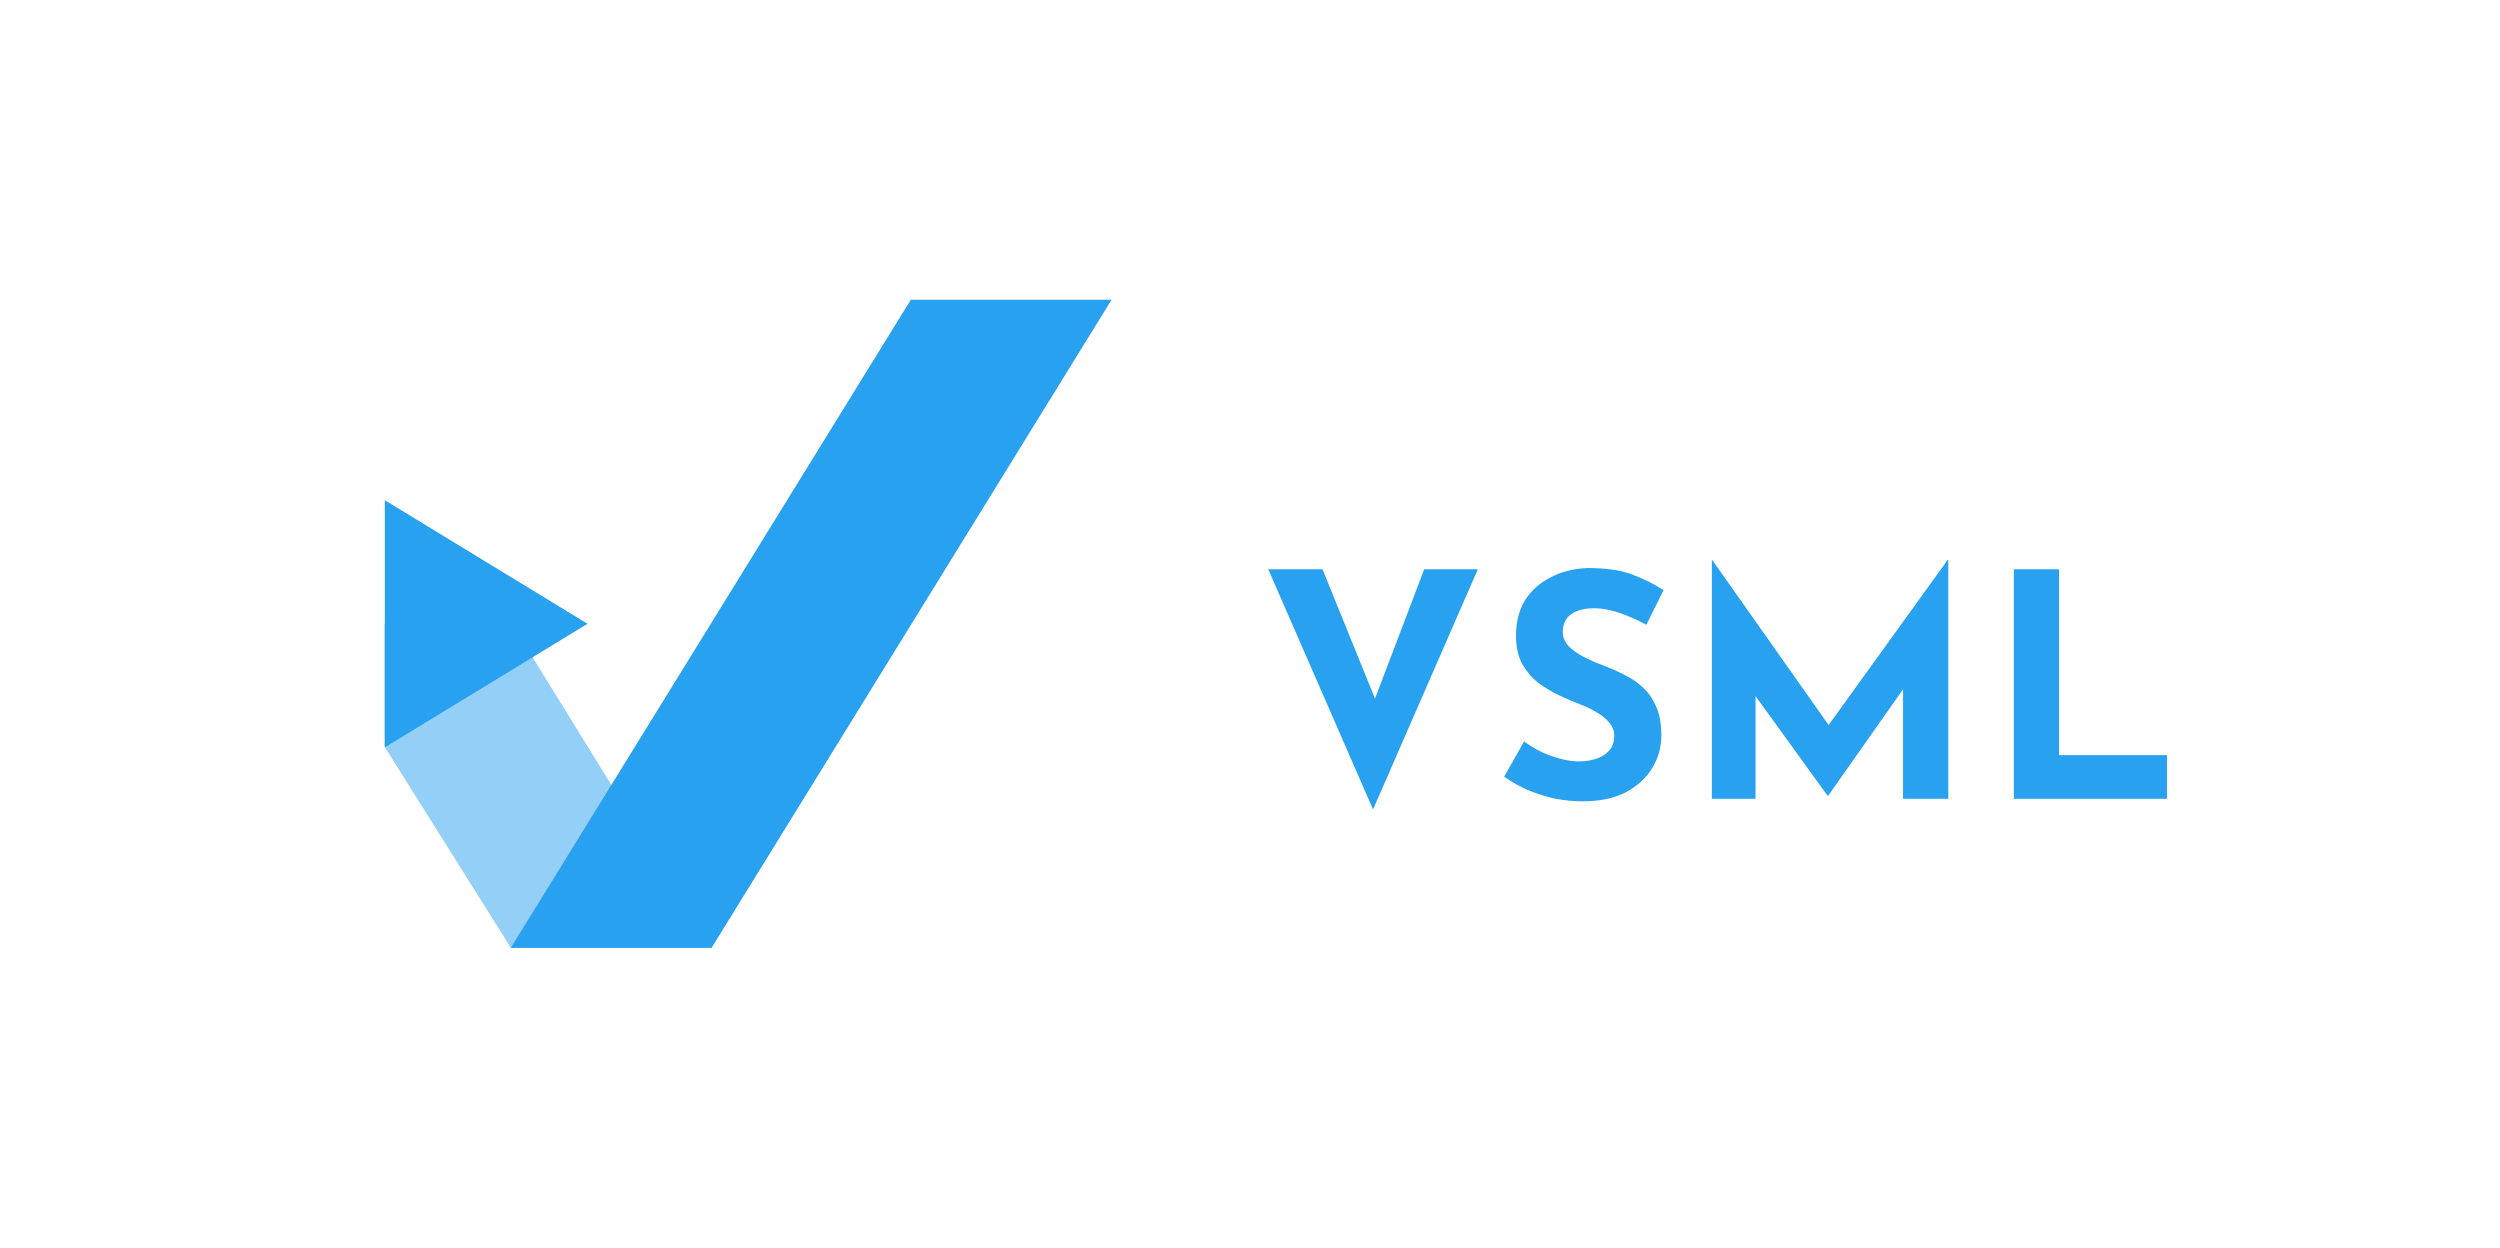
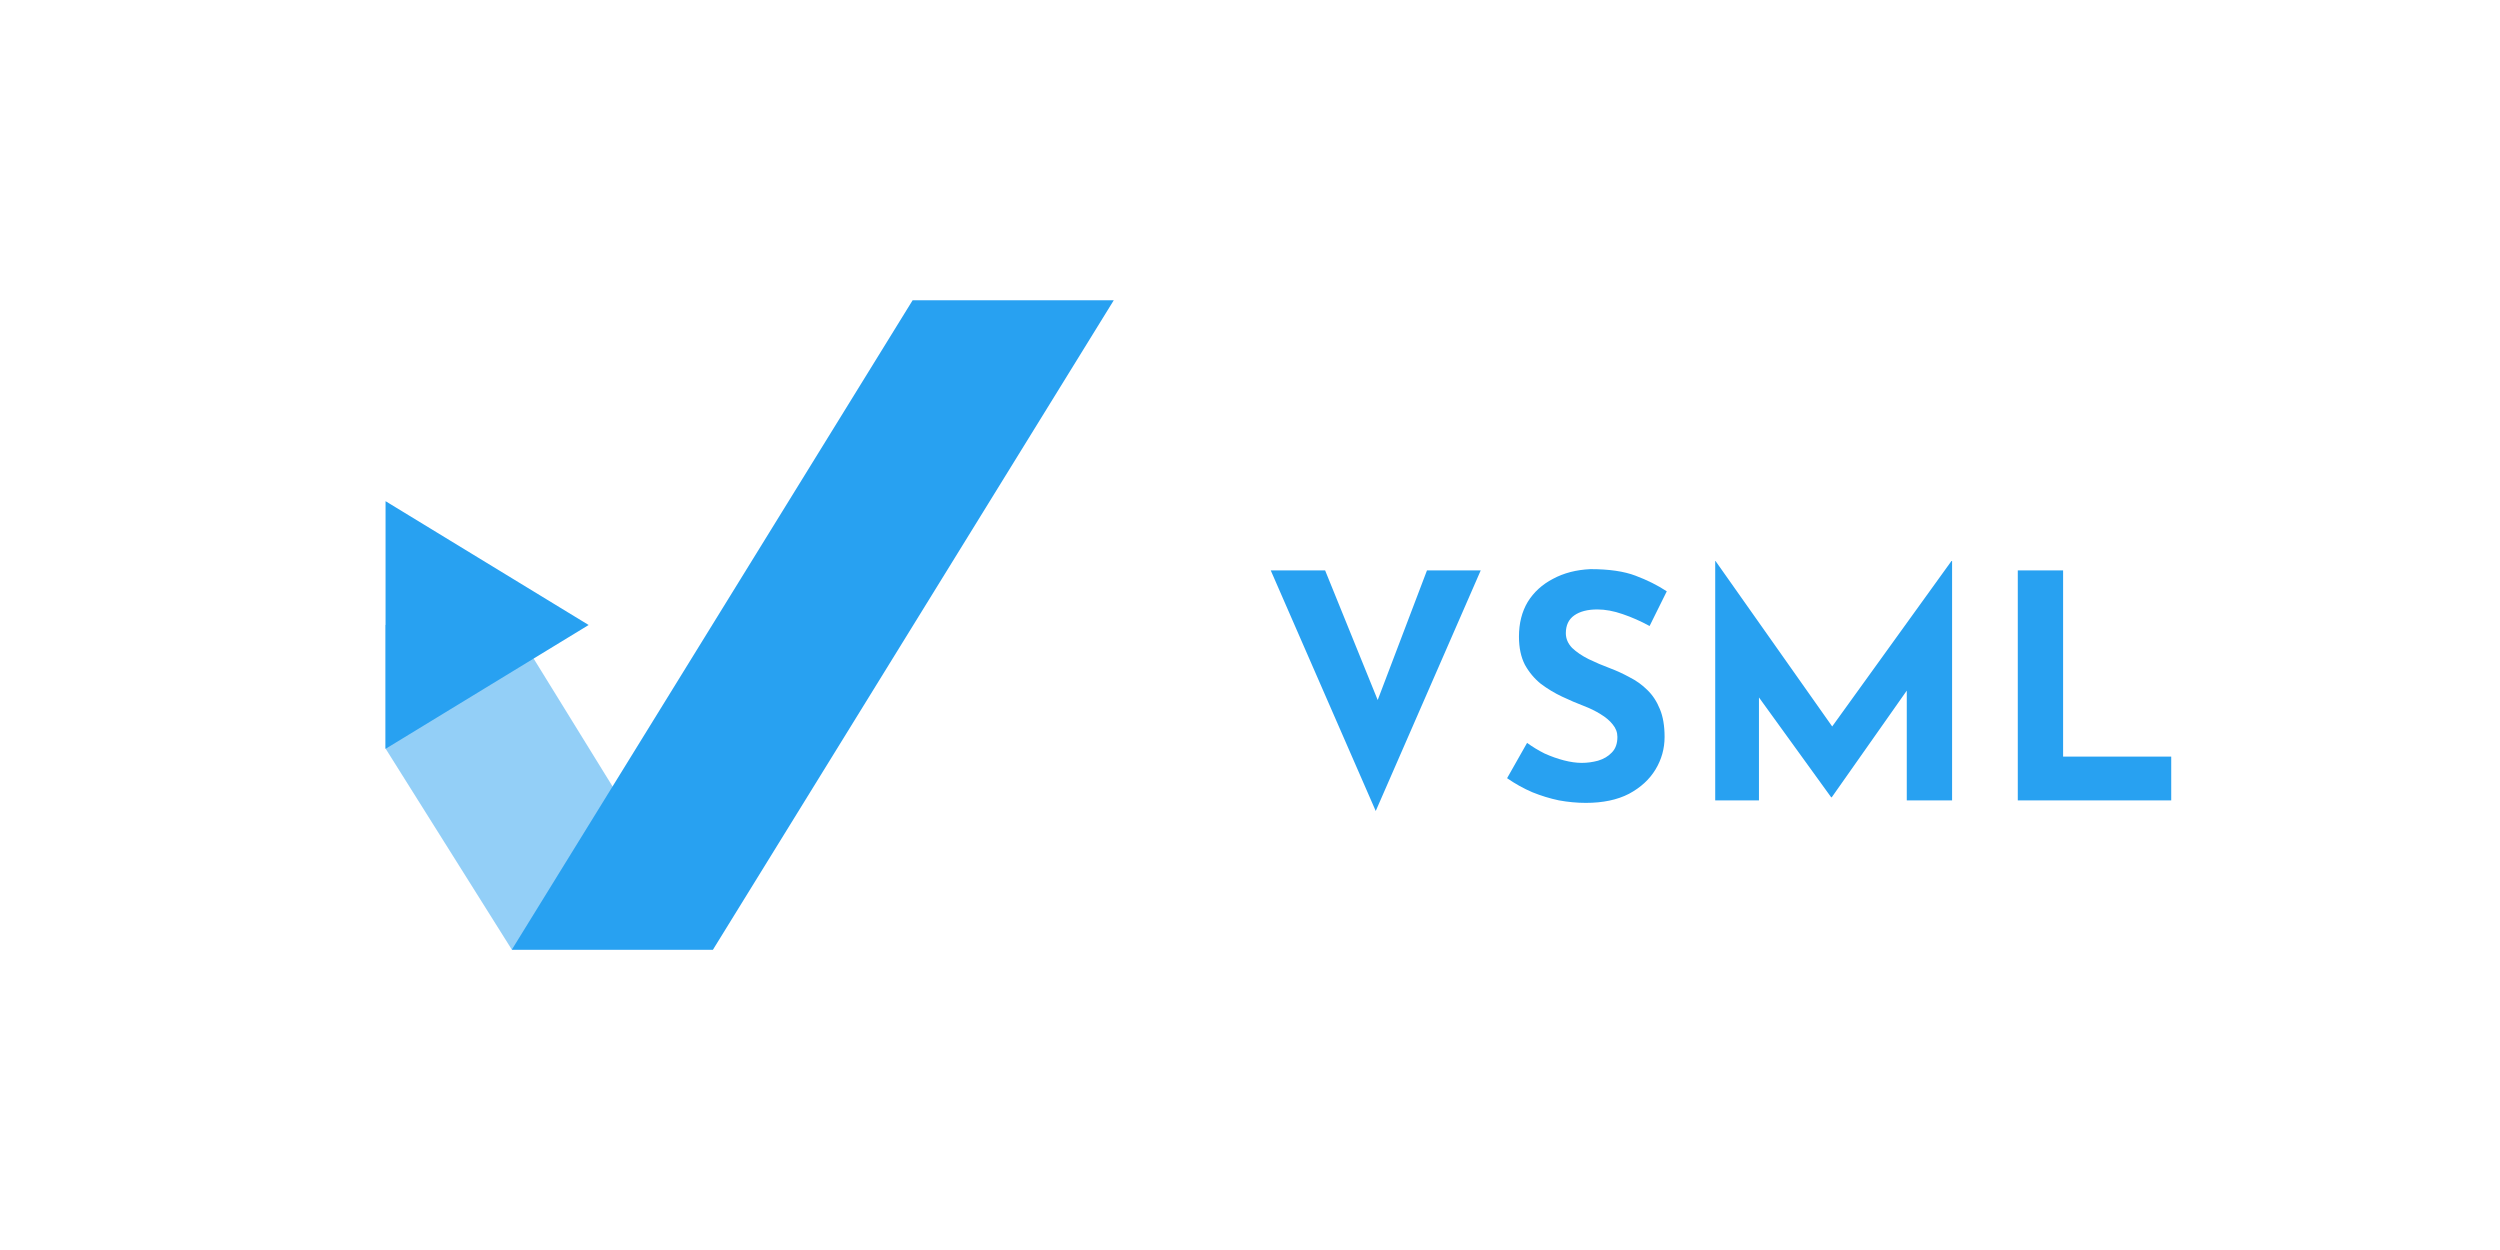
- <svg xmlns="http://www.w3.org/2000/svg" width="513" height="256" viewBox="0 0 513 256" fill="none">
+ <svg xmlns="http://www.w3.org/2000/svg" width="512" height="256" viewBox="0 0 512 256" fill="none">
  <path d="M271.382 116.814L285.142 150.734L279.766 149.646L292.246 116.814H303.254L281.75 166.094L260.246 116.814H271.382ZM337.835 128.206C336.043 127.225 334.208 126.414 332.331 125.774C330.496 125.134 328.768 124.814 327.147 124.814C325.141 124.814 323.563 125.219 322.411 126.03C321.259 126.841 320.683 128.057 320.683 129.678C320.683 130.787 321.109 131.79 321.963 132.686C322.859 133.539 323.989 134.307 325.355 134.99C326.763 135.673 328.213 136.291 329.707 136.846C331.072 137.358 332.416 137.977 333.739 138.702C335.104 139.385 336.32 140.259 337.387 141.326C338.453 142.35 339.307 143.651 339.947 145.23C340.587 146.766 340.907 148.665 340.907 150.926C340.907 153.315 340.288 155.534 339.051 157.582C337.813 159.63 336 161.294 333.611 162.574C331.221 163.811 328.277 164.43 324.779 164.43C322.987 164.43 321.152 164.259 319.275 163.918C317.44 163.534 315.627 162.979 313.835 162.254C312.043 161.486 310.315 160.526 308.651 159.374L312.747 152.142C313.856 152.953 315.051 153.678 316.331 154.318C317.653 154.915 318.976 155.385 320.299 155.726C321.621 156.067 322.837 156.238 323.947 156.238C325.056 156.238 326.165 156.089 327.275 155.79C328.427 155.449 329.365 154.894 330.091 154.126C330.859 153.358 331.243 152.291 331.243 150.926C331.243 149.987 330.923 149.134 330.283 148.366C329.685 147.598 328.853 146.894 327.787 146.254C326.763 145.614 325.632 145.059 324.395 144.59C322.944 144.035 321.451 143.395 319.915 142.67C318.379 141.945 316.928 141.07 315.563 140.046C314.24 138.979 313.152 137.678 312.299 136.142C311.488 134.563 311.083 132.643 311.083 130.382C311.083 127.651 311.68 125.283 312.875 123.278C314.112 121.273 315.84 119.694 318.059 118.542C320.277 117.347 322.837 116.686 325.739 116.558C329.536 116.558 332.608 117.006 334.955 117.902C337.344 118.798 339.477 119.865 341.355 121.102L337.835 128.206ZM351.275 163.918V114.894H351.339L377.515 152.014L373.547 151.118L399.659 114.894H399.787V163.918H390.507V135.822L391.083 140.622L375.147 163.278H375.019L358.635 140.622L360.235 136.206V163.918H351.275ZM413.243 116.814H422.523V154.958H444.667V163.918H413.243V116.814Z" fill="#28A1F1" />
  <path fill-rule="evenodd" clip-rule="evenodd" d="M146.012 194.378L105.035 127.985H78.927V153.249L104.817 194.47L146.012 194.47V194.378Z" fill="url(#paint0_linear_15_201)" fill-opacity="0.5" />
  <path d="M120.554 128L78.962 153.359V102.641L120.554 128Z" fill="#28A1F1" />
  <path d="M186.903 61.5H228.098L146.012 194.5H104.817L186.903 61.5Z" fill="#28A1F1" />
  <defs>
    <linearGradient id="paint0_linear_15_201" x1="78.927" y1="127.985" x2="145.959" y2="194.524" gradientUnits="userSpaceOnUse">
      <stop offset="0.195" stop-color="#28A1F1" />
      <stop offset="0.66" stop-color="#28A1F1" />
    </linearGradient>
  </defs>
</svg>
